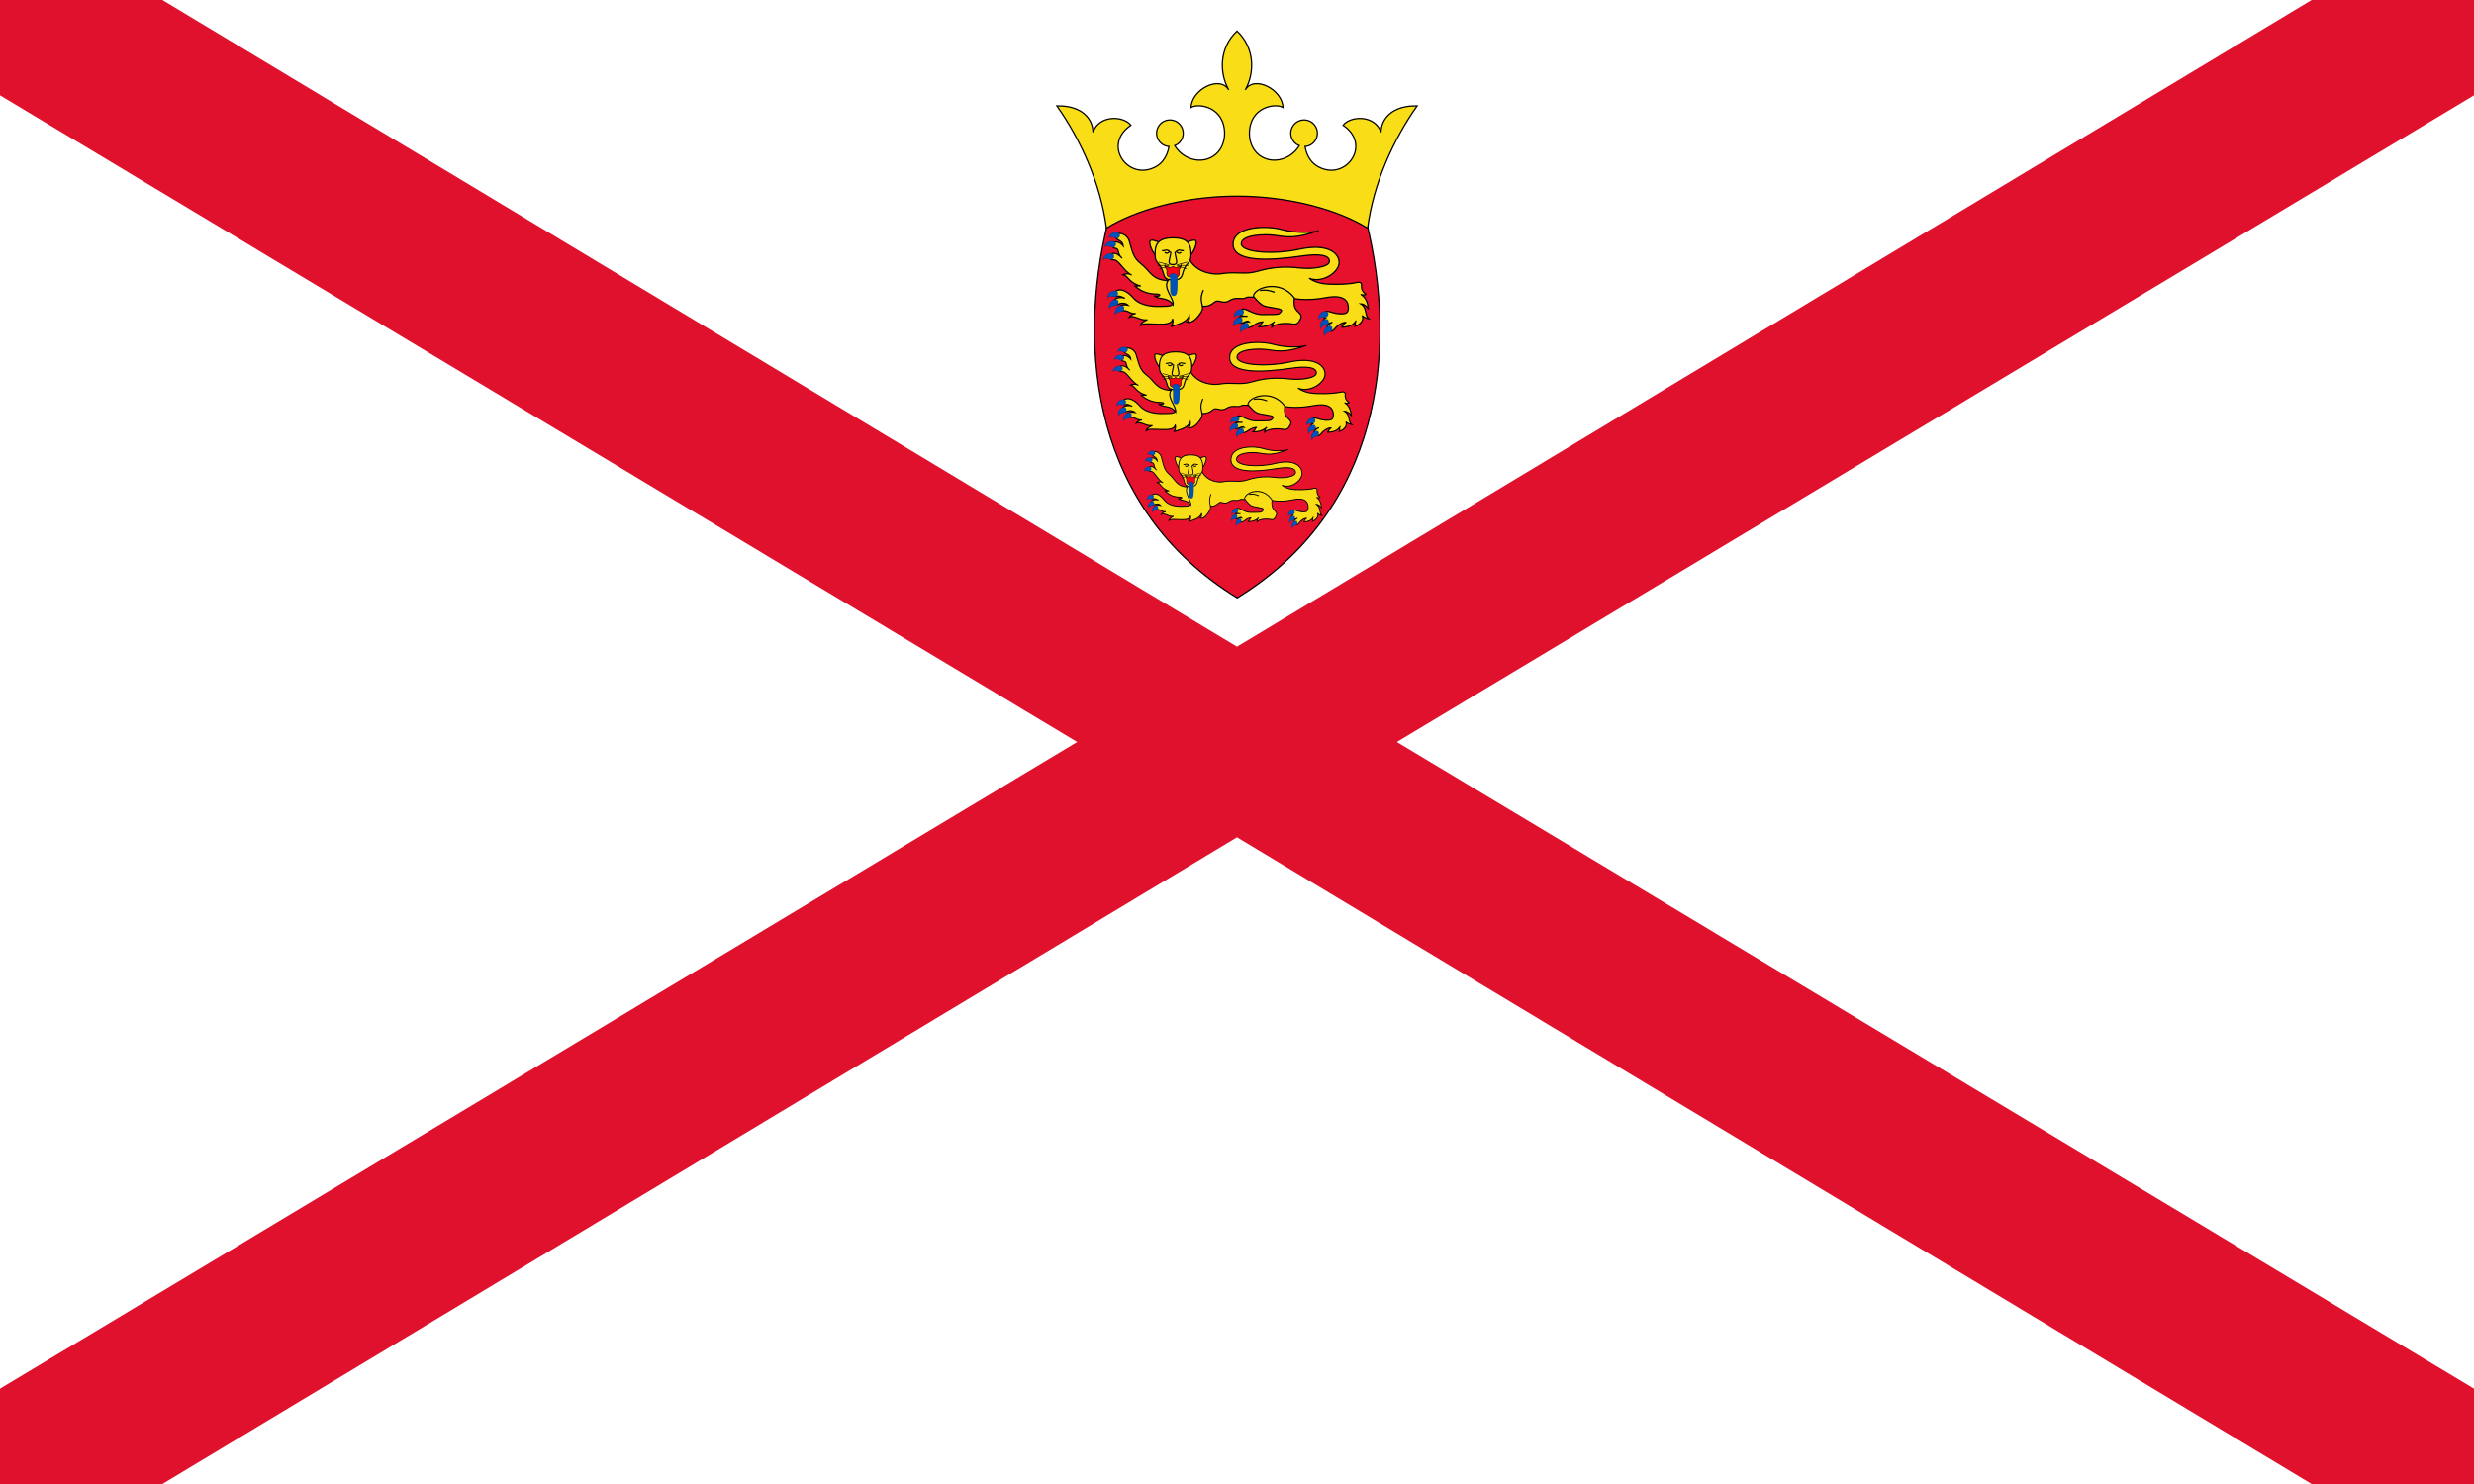
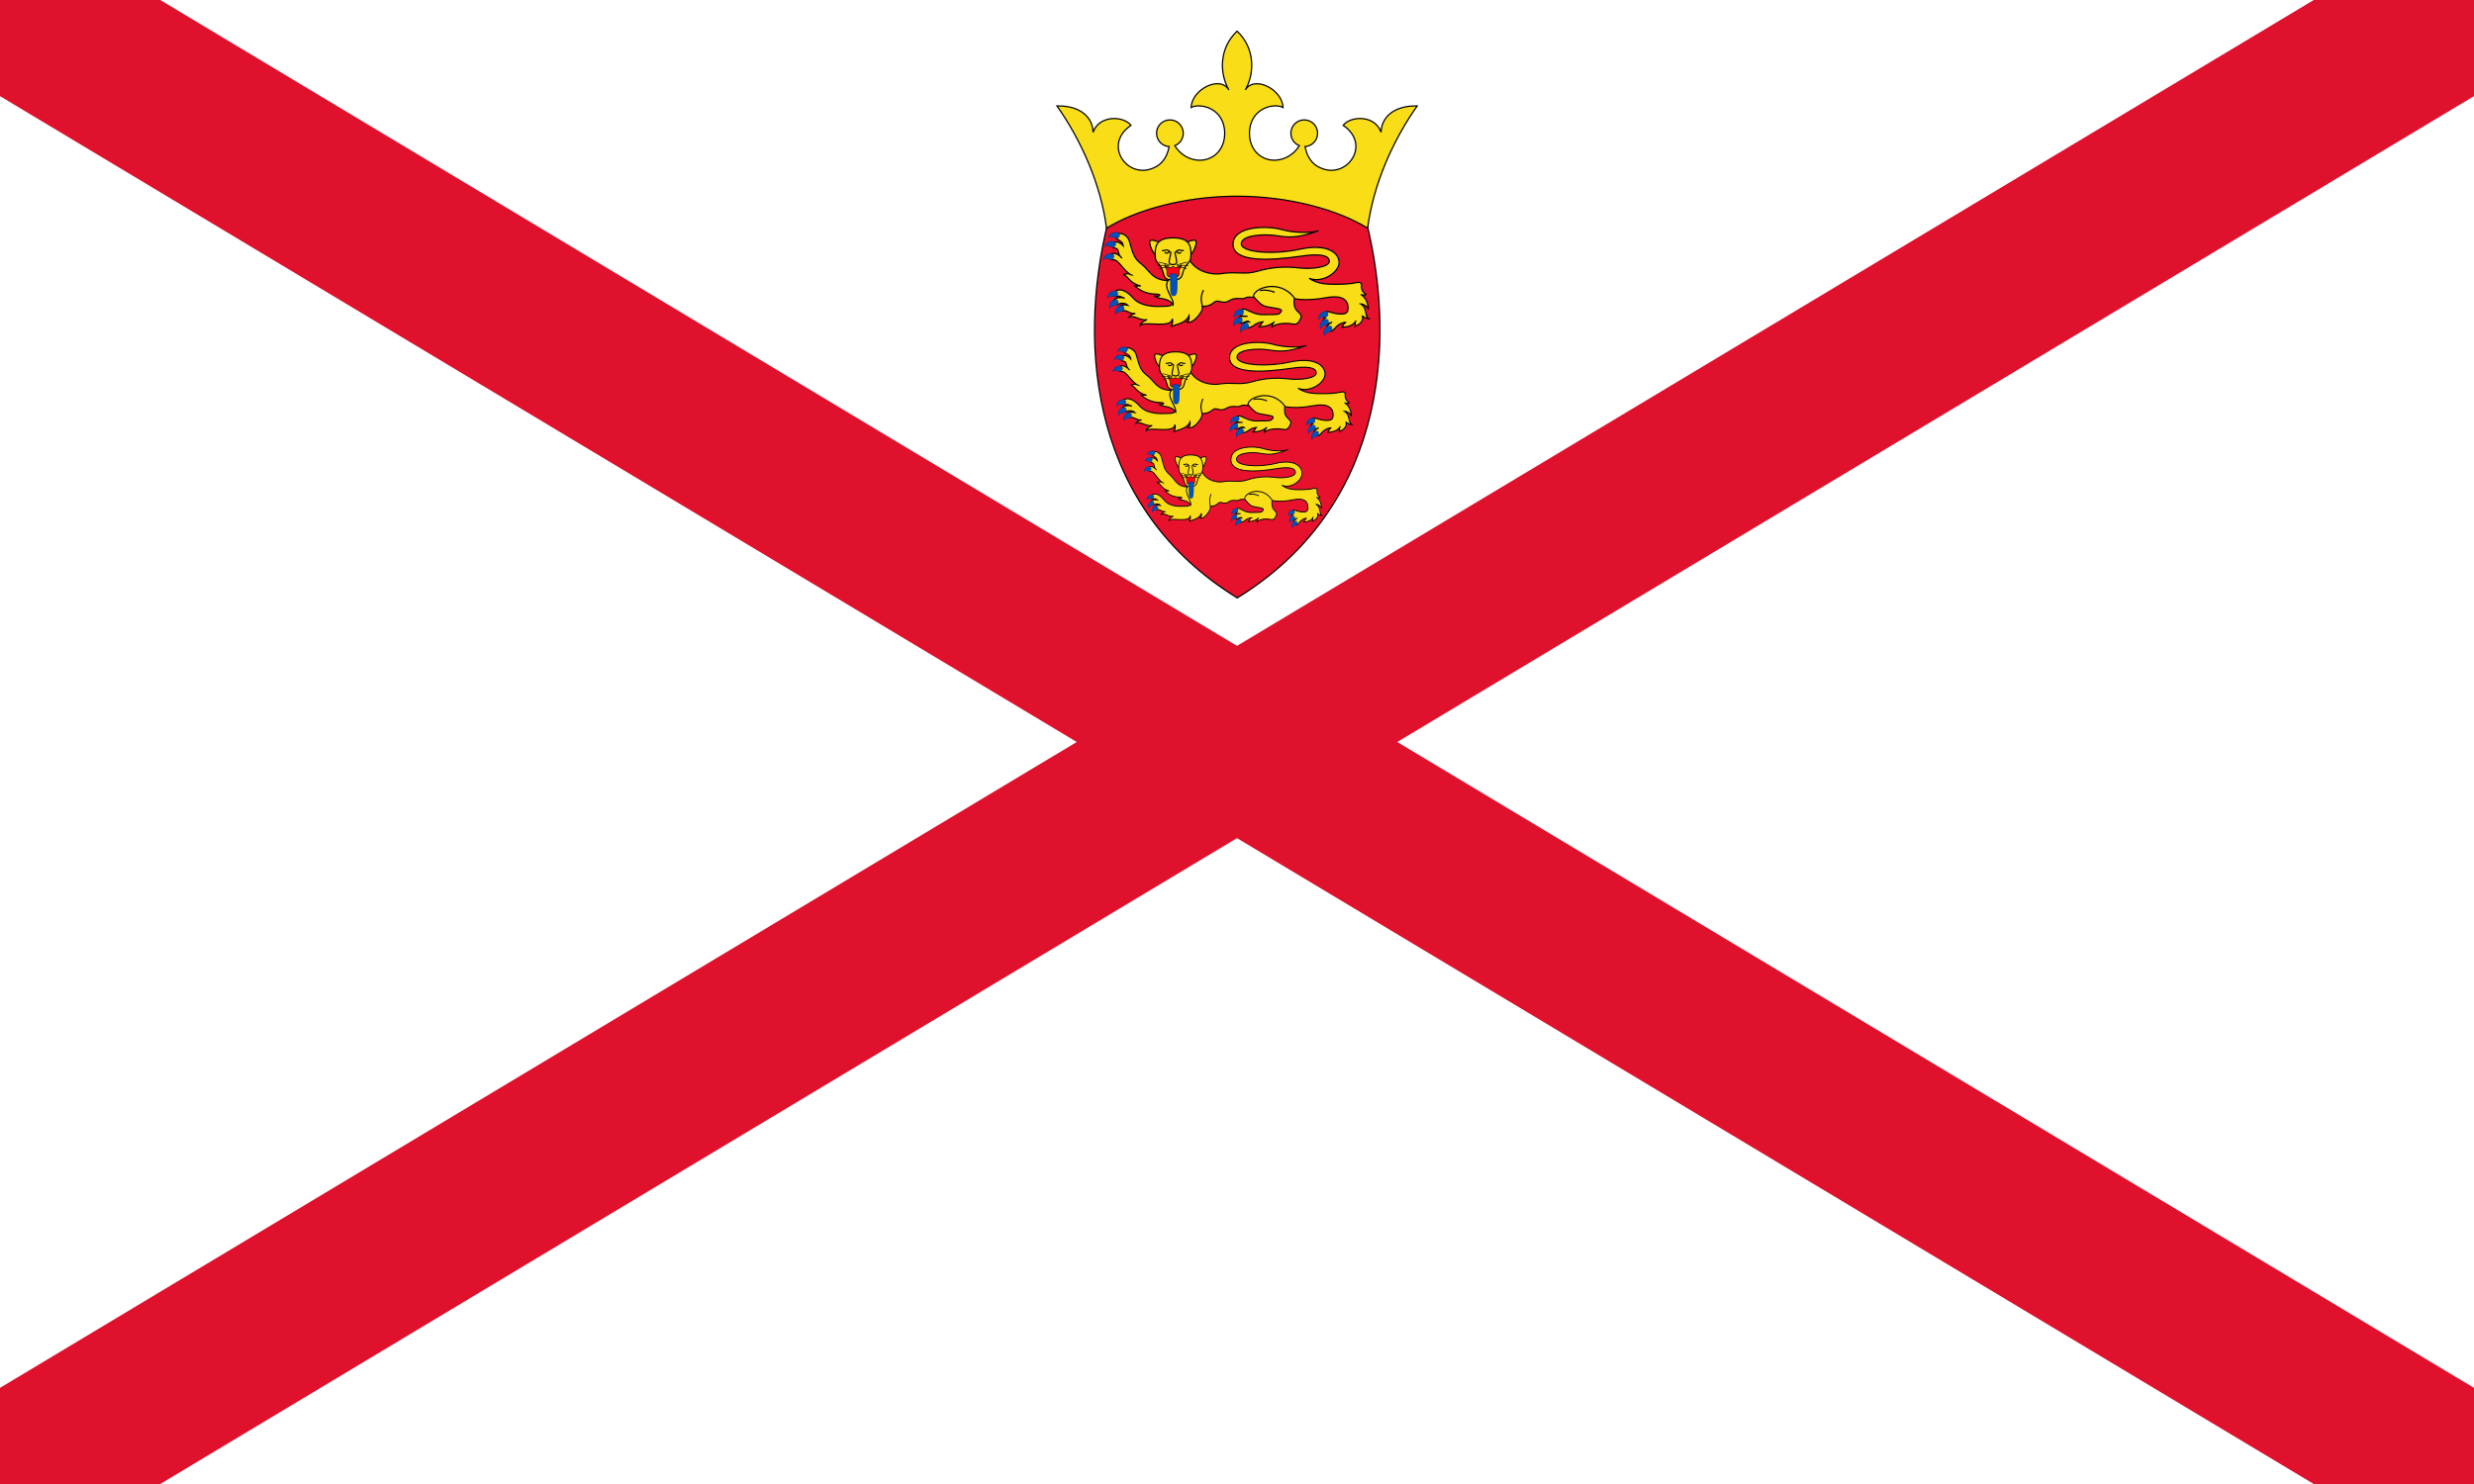
- <svg xmlns="http://www.w3.org/2000/svg" xmlns:xlink="http://www.w3.org/1999/xlink" version="1.0" width="1000" height="600" viewBox="0 0 30 18">
+ <svg xmlns="http://www.w3.org/2000/svg" xmlns:xlink="http://www.w3.org/1999/xlink" width="1000" height="600" viewBox="0 0 30 18">
  <rect width="30" height="18" fill="#fff" />
-   <path d="M 0 0 L 0 1.156 L 13.062 9 L 0 16.844 L 0 18 L 1.969 18 L 15 10.156 L 28.031 18 L 30 18 L 30 16.844 L 16.938 9 L 30 1.156 L 30 0 L 28.031 0 L 15 7.844 L 1.969 0 L 0 0 z" fill="#df112d" fill-rule="evenodd" />
-   <g id="Jersey badge" transform="matrix(4.072196e-2,0,0,4.072196e-2,12.94021,10.55291) matrix(3,0,0,3,-308.8556,-259.7129)">
-     <path id="Jersey-shield" d="M 132.662,22.233 C 135.818,35.011 134.087,50.793 119.833,59.549 C 105.578,50.793 103.847,35.011 107.004,22.233 C 110.364,19.178 125.636,17.294 132.662,22.233 z" fill="#e8112d" stroke="#000" stroke-width=".125" />
-     <path id="Jersey-crown" d="M 119.812,19.667 C 125.038,19.667 129.905,21.05 132.774,22.844 C 133.337,18.438 135.335,14.032 137.692,10.702 C 135.233,10.651 134.131,11.957 134.106,13.315 C 133.491,11.573 131.083,11.675 130.34,12.623 C 133.03,14.442 130.955,17.669 128.522,17.003 C 127.379,16.691 126.775,15.894 126.561,14.736 C 126.824,14.719 127.085,14.623 127.305,14.444 C 127.872,13.984 127.959,13.151 127.499,12.584 C 127.039,12.017 126.207,11.93 125.639,12.39 C 125.072,12.85 124.985,13.683 125.446,14.25 C 125.596,14.436 125.789,14.569 125.997,14.649 C 125.228,15.904 123.849,16.281 122.861,16.004 C 121.58,15.646 121.042,14.493 121.042,13.468 C 121.042,10.804 123.603,10.395 124.372,10.856 C 124.321,9.063 121.503,7.628 120.632,9.114 C 121.605,7.372 121.554,4.913 119.812,3.273 C 118.071,4.913 118.019,7.372 118.993,9.114 C 118.122,7.628 115.304,9.063 115.253,10.856 C 116.021,10.395 118.583,10.804 118.583,13.468 C 118.583,14.493 118.045,15.646 116.764,16.004 C 115.776,16.281 114.397,15.904 113.627,14.649 C 113.836,14.569 114.028,14.436 114.179,14.25 C 114.639,13.683 114.552,12.85 113.985,12.39 C 113.418,11.93 112.585,12.017 112.125,12.584 C 111.665,13.151 111.752,13.984 112.319,14.444 C 112.54,14.623 112.801,14.719 113.064,14.736 C 112.85,15.894 112.245,16.691 111.103,17.003 C 108.67,17.669 106.595,14.442 109.284,12.623 C 108.542,11.675 106.134,11.573 105.519,13.315 C 105.493,11.957 104.392,10.651 101.933,10.702 C 104.289,14.032 106.287,18.438 106.851,22.844 C 109.72,21.05 114.587,19.667 119.812,19.667 z" fill="#f9dd16" stroke="#000" stroke-width=".125" />
-     <g id="Jersey-leopard">
-       <g fill="#f9dd16" stroke="#000" stroke-width=".125">
-         <path d="M 130.653,32.2 C 130.338,32.275 130.338,32.681 130.173,32.681 C 130.992,32.658 131.39,32.433 131.638,32.019 C 131.458,32.184 131.615,32.5 131.555,32.575 C 132.156,32.365 132.442,31.854 132.232,31.508 C 132.367,31.703 132.758,31.809 132.878,31.824 C 132.457,31.493 132.758,30.742 132.081,30.351 C 132.307,30.336 132.743,30.591 132.863,30.892 C 132.758,30.216 132.652,29.78 132.096,29.404 C 132.156,29.472 132.472,29.532 132.607,29.404 C 132.247,29.178 132.141,28.803 132.172,28.562 C 132.214,28.226 131.991,28.156 131.57,28.262 C 131.191,28.356 130.323,28.412 129.812,28.412 C 128.76,28.412 127.843,28.412 126.971,27.811 C 128.279,28.352 129.947,27.21 129.947,26.263 C 129.947,25.21 128.654,24.354 126.039,24.925 C 123.424,25.496 120.238,25.256 120.238,24.384 C 120.238,23.512 122.522,23.392 123.695,23.572 C 124.867,23.753 125.708,23.873 127.903,23.091 C 127.362,23.302 125.618,23.362 124.236,22.971 C 122.853,22.58 119.456,22.58 119.426,24.414 C 119.396,26.248 123.043,26.081 126.19,25.616 C 128.023,25.346 128.985,25.526 128.985,26.127 C 128.985,26.698 127.302,26.939 126.009,26.789 C 124.717,26.639 123.394,26.669 121.861,27.119 C 120.581,27.496 119.697,27.119 118.284,27.36 C 117.599,27.476 115.939,27.36 115.12,26.007 C 114.616,26.368 113.098,27.123 112.843,27.86 C 112.482,28.536 112.723,29.209 113.203,29.87 C 113.809,30.702 112.903,30.576 112.257,30.606 C 111.371,30.648 110.185,30.512 109.566,29.81 C 109.018,29.187 108.288,28.688 107.705,29.15 C 107.405,29.387 107.693,29.7 107.93,29.612 C 108.165,29.526 108.443,29.7 108.694,29.81 C 108.293,29.637 107.852,29.771 107.68,29.925 C 107.443,30.137 107.731,30.543 108.018,30.4 C 108.243,30.287 108.705,30.212 109.005,30.487 C 108.68,30.425 108.342,30.438 108.18,30.612 C 108.018,30.787 108.143,31.041 108.493,31.025 C 109.055,31 109.199,31.394 109.762,31.313 C 109.416,31.358 109.22,31.538 109.13,31.674 C 109.656,31.433 110.237,32.081 110.919,31.929 C 110.653,32.038 110.224,32.3 110.228,32.5 C 110.633,32.034 113.354,32.861 113.414,31.839 C 113.489,32.049 113.474,32.365 113.264,32.636 C 113.612,32.425 114.737,32.35 115.082,31.538 C 115.112,31.779 115.067,32.094 114.857,32.169 C 115.218,32.288 115.693,32.019 116.179,31.298 C 116.372,31.012 116.418,30.822 116.385,30.607 C 116.867,30.625 117.216,30.504 117.592,30.186 C 117.983,29.855 118.404,30.456 119.065,30.035 C 119.727,29.614 120.298,29.975 120.658,29.765 C 121.019,29.554 121.515,29.84 121.906,29.599 C 122.297,29.359 122.903,29.717 123.55,29.206 C 124.568,29.579 125.756,30.27 128.67,29.735 C 130.34,29.428 130.864,29.99 130.864,30.757 C 130.864,31.283 130.556,31.328 130.323,31.343 C 129.394,31.4 128.995,30.995 128.628,31.125 C 128.382,31.212 128.232,31.613 128.588,31.75 C 128.294,31.9 128.332,32.181 128.482,32.284 C 128.632,32.388 129.019,32.294 129.282,32.172 C 128.944,32.325 128.594,32.6 128.794,32.888 C 128.915,33.062 129.221,33.21 129.507,32.838 C 129.794,32.462 130.319,32.15 130.653,32.2 z" />
-         <path d="M 112.144,24.264 C 111.302,23.918 111.018,23.909 111.212,24.594 C 111.295,24.887 111.497,25.301 111.7,25.489 C 111.708,25.203 111.813,24.414 112.144,24.264 z" />
-         <path d="M 114.774,24.264 C 115.616,23.918 115.9,23.909 115.706,24.594 C 115.623,24.887 115.42,25.301 115.217,25.489 C 115.21,25.203 115.105,24.414 114.774,24.264 z" />
-         <path d="M 113.463,23.802 C 115.056,23.802 115.255,24.549 115.247,25.481 C 115.24,26.488 114.699,26.142 114.391,27.435 C 114.271,27.94 113.868,27.969 113.463,27.969 C 113.057,27.969 112.655,27.94 112.534,27.435 C 112.227,26.142 111.685,26.488 111.678,25.481 C 111.67,24.549 111.869,23.802 113.463,23.802 z" />
-         <path d="M 109.356,27.495 C 108.95,27.255 108.688,27.421 108.523,27.466 C 109.049,27.601 109.07,28.277 110.273,28.592 C 110.002,28.517 109.852,28.668 109.596,28.532 C 110.092,28.923 110.648,29.375 111.821,29.389 C 112.475,29.396 112.023,29.735 111.595,29.539 C 112.039,29.998 112.918,29.622 113.474,30.456 C 113.579,29.81 112.437,28.788 112.963,28.051 C 111.341,27.982 111.208,27.083 110.273,26.368 C 109.512,25.786 109.444,25.195 109.108,24.088 C 108.955,23.587 108.368,23.274 108.043,23.393 C 107.759,23.497 107.655,23.743 107.899,23.928 C 108.143,24.112 108.455,24.137 108.522,24.604 C 108.205,24.224 107.73,24.087 107.502,24.325 C 107.363,24.469 107.419,24.806 107.718,24.837 C 108.205,24.887 107.855,25.362 108.409,25.827 C 107.918,25.275 107.493,25.225 107.23,25.525 C 107.073,25.704 107.23,26.025 107.568,25.99 C 108.057,25.941 108.624,27.181 109.356,27.495 z" />
-         <path d="M 122.432,32.139 C 122.176,32.184 122.252,32.605 121.906,32.636 C 122.733,32.636 123.153,32.44 123.544,32.124 C 123.364,32.23 123.289,32.5 123.274,32.65 C 123.71,32.275 124.747,32.245 125.288,32.35 C 125.829,32.455 125.919,32.2 126.114,31.854 C 126.31,31.508 126.039,31.313 125.769,31.042 C 125.498,30.772 125.438,30.396 125.498,29.765 C 124.055,27.841 121.47,28.773 121.44,29.614 C 122.372,30.697 122.492,30.576 123.274,30.727 C 124.055,30.877 124.534,30.877 124.01,31.313 C 123.83,31.463 123.078,31.392 122.492,31.418 C 121.181,31.475 120.581,30.512 120.194,31.012 C 119.875,31.424 120.204,31.605 120.854,31.583 C 120.404,31.587 119.807,31.562 119.909,31.981 C 120.081,32.688 120.756,31.85 121.019,32.141 C 120.794,32.087 120.444,32.225 120.431,32.438 C 120.419,32.65 120.931,32.925 121.494,32.478 C 121.802,32.233 122.195,32.141 122.432,32.139 z" />
+   <path d="M0,0 30,18M0,18 30,0" stroke="#df112d" stroke-width="2" />
+   <g stroke="#000" stroke-width="0.015">
+     <path fill="#e8112d" d="M16.57,2.693c0.386,1.561,0.174,3.489-1.567,4.559-1.742-1.07-1.953-2.998-1.567-4.559,0.41-0.373,2.276-0.603,3.135,0z" />
+     <path fill="#f9dd16" d="m15,2.38c0.638,0,1.233,0.169,1.584,0.388,0.069-0.538,0.313-1.076,0.601-1.483-0.3-0.006-0.435,0.153-0.438,0.319-0.075-0.213-0.369-0.2-0.46-0.084,0.329,0.222,0.075,0.616-0.222,0.535-0.14-0.038-0.213-0.136-0.24-0.277a0.162,0.162 0 1,0 -0.069,-0.011c-0.094,0.153-0.262,0.199-0.383,0.166-0.156-0.044-0.222-0.185-0.222-0.31,0-0.325,0.313-0.376,0.407-0.319-0.006-0.219-0.35-0.394-0.457-0.213,0.119-0.213,0.113-0.513-0.1-0.713-0.213,0.2-0.219,0.501-0.1,0.713-0.106-0.182-0.451-0.006-0.457,0.213,0.094-0.056,0.407-0.006,0.407,0.319,0,0.125-0.066,0.266-0.222,0.31-0.121,0.034-0.289-0.012-0.383-0.166a0.162,0.162 0 1,0 -0.069,0.011c-0.026,0.141-0.1,0.239-0.24,0.277-0.297,0.081-0.551-0.313-0.222-0.535-0.091-0.116-0.385-0.128-0.46,0.084-0.003-0.166-0.138-0.325-0.438-0.319,0.288,0.407,0.532,0.945,0.601,1.483,0.35-0.219,0.945-0.388,1.583-0.388z" />
+     <g id="leopard">
+       <g fill="#f9dd16">
+         <path d="m16.324,3.911c-0.038,0.009-0.038,0.059-0.059,0.059,0.1-0.003,0.149-0.03,0.179-0.081-0.022,0.02-0.003,0.059-0.01,0.068,0.073-0.026,0.108-0.088,0.083-0.13,0.016,0.024,0.064,0.037,0.079,0.039-0.051-0.04-0.015-0.132-0.097-0.18,0.028-0.002,0.081,0.029,0.096,0.066-0.013-0.083-0.026-0.136-0.094-0.182,0.007,0.008,0.046,0.016,0.062,0-0.044-0.028-0.057-0.073-0.053-0.103,0.005-0.041-0.022-0.05-0.074-0.037-0.046,0.012-0.152,0.018-0.215,0.018-0.129,0-0.241,0-0.347-0.073,0.16,0.066,0.364-0.073,0.364-0.189,0-0.129-0.158-0.233-0.477-0.163-0.319,0.07-0.709,0.04-0.709-0.066,0-0.107,0.279-0.121,0.422-0.099,0.143,0.022,0.246,0.037,0.514-0.059-0.066,0.026-0.279,0.033-0.448-0.015-0.169-0.048-0.584-0.048-0.588,0.176-0.004,0.224,0.442,0.204,0.826,0.147,0.224-0.033,0.341-0.011,0.341,0.062,0,0.07-0.206,0.099-0.364,0.081-0.158-0.018-0.319-0.015-0.507,0.04-0.156,0.046-0.264,0-0.437,0.029-0.084,0.014-0.286,0-0.387-0.165-0.062,0.044-0.247,0.136-0.278,0.226-0.044,0.083-0.015,0.165,0.044,0.246,0.074,0.102-0.037,0.086-0.116,0.09-0.108,0.005-0.253-0.011-0.329-0.097-0.067-0.076-0.156-0.137-0.227-0.081-0.037,0.029-0.002,0.067,0.027,0.057,0.029-0.011,0.063,0.011,0.093,0.024-0.049-0.021-0.103-0.005-0.124,0.014-0.029,0.026,0.006,0.076,0.041,0.058,0.027-0.014,0.084-0.023,0.121,0.011-0.04-0.008-0.081-0.006-0.101,0.015-0.02,0.021-0.004,0.052,0.038,0.05,0.069-0.003,0.086,0.045,0.155,0.035-0.042,0.006-0.066,0.028-0.077,0.044,0.064-0.029,0.135,0.05,0.219,0.031-0.033,0.013-0.085,0.045-0.084,0.07,0.049-0.057,0.382,0.044,0.389-0.081,0.009,0.026,0.007,0.064-0.018,0.097,0.043-0.026,0.18-0.035,0.222-0.134,0.004,0.029-0.002,0.068-0.027,0.077,0.044,0.014,0.102-0.018,0.162-0.106,0.024-0.035,0.029-0.058,0.025-0.084,0.059,0.002,0.102-0.013,0.147-0.051,0.048-0.04,0.099,0.033,0.18-0.018,0.081-0.051,0.151-0.007,0.195-0.033,0.044-0.026,0.105,0.009,0.152-0.02,0.048-0.029,0.122,0.014,0.201-0.048,0.124,0.046,0.269,0.13,0.625,0.065,0.204-0.037,0.268,0.031,0.268,0.125,0,0.064-0.038,0.07-0.066,0.072-0.113,0.007-0.162-0.042-0.207-0.027-0.03,0.011-0.048,0.06-0.005,0.076-0.036,0.018-0.031,0.053-0.013,0.065,0.018,0.013,0.066,0.001,0.098-0.014-0.041,0.019-0.084,0.052-0.06,0.087,0.015,0.021,0.052,0.039,0.087-0.006,0.035-0.046,0.099-0.084,0.14-0.078z" />
+         <path d="m14.063,2.941c-0.103-0.042-0.138-0.043-0.114,0.04,0.01,0.036,0.035,0.086,0.06,0.109,0.001-0.035,0.014-0.131,0.054-0.15z" />
+         <path d="m14.384,2.941c0.103-0.042,0.138-0.043,0.114,0.04-0.01,0.036-0.035,0.086-0.06,0.109-0.001-0.035-0.014-0.131-0.054-0.15z" />
+         <path d="m14.224,2.885c0.195,0,0.219,0.091,0.218,0.205-0.001,0.123-0.067,0.081-0.105,0.239-0.015,0.062-0.064,0.065-0.113,0.065-0.05,0-0.099-0.003-0.113-0.065-0.037-0.158-0.104-0.116-0.104-0.239-0.001-0.114,0.023-0.205,0.218-0.205z" />
+         <path d="m13.723,3.336c-0.05-0.029-0.082-0.009-0.102-0.004,0.064,0.017,0.067,0.099,0.214,0.138-0.033-0.009-0.051,0.009-0.083-0.007,0.061,0.048,0.129,0.103,0.272,0.105,0.08,0.001,0.025,0.042-0.028,0.018,0.054,0.056,0.162,0.01,0.23,0.112,0.013-0.079-0.127-0.204-0.062-0.294-0.198-0.008-0.214-0.118-0.329-0.206-0.093-0.071-0.101-0.143-0.142-0.279-0.019-0.061-0.09-0.099-0.13-0.085-0.035,0.013-0.047,0.043-0.018,0.065,0.03,0.023,0.068,0.026,0.076,0.083-0.039-0.046-0.097-0.063-0.125-0.034-0.017,0.018-0.01,0.059,0.026,0.063,0.059,0.006,0.017,0.064,0.084,0.121-0.06-0.067-0.112-0.074-0.144-0.037-0.019,0.022,0,0.061,0.041,0.057,0.06-0.006,0.129,0.145,0.218,0.184z" />
+         <path d="m15.32,3.903c-0.031,0.006-0.022,0.057-0.064,0.061,0.101,0,0.152-0.024,0.2-0.062-0.022,0.013-0.031,0.046-0.033,0.064,0.053-0.046,0.18-0.05,0.246-0.037,0.066,0.013,0.077-0.018,0.101-0.061,0.024-0.042-0.009-0.066-0.042-0.099-0.033-0.033-0.04-0.079-0.033-0.156-0.176-0.235-0.492-0.121-0.496-0.018,0.114,0.132,0.129,0.118,0.224,0.136,0.095,0.018,0.154,0.018,0.09,0.072-0.022,0.018-0.114,0.01-0.185,0.013-0.16,0.007-0.233-0.111-0.281-0.05-0.039,0.05,0.001,0.072,0.081,0.07-0.055,0-0.128-0.003-0.115,0.049,0.021,0.086,0.103-0.016,0.136,0.019-0.027-0.006-0.07,0.01-0.072,0.036-0.002,0.026,0.061,0.06,0.13,0.005,0.038-0.03,0.086-0.041,0.115-0.041z" />
+         <path d="m15.457,3.545c-0.057-0.021-0.11-0.034-0.177-0.02" />
+         <path d="m14.593,3.518c-0.047,0.101-0.019,0.151-0.012,0.198" />
+         <path d="m14.091,3.037c0.032,0.016,0.051-0.03,0.098,0.019-0.013-0.014-0.029,0.038-0.066,0.003" />
+         <path d="m14.355,3.037c-0.032,0.016-0.051-0.03-0.098,0.019,0.013-0.014,0.029,0.038,0.066,0.003" />
+         <path d="m14.257,3.056c-0.011,0.009-0.012-0.007-0.004,0.036,0.016,0.08,0.034,0.117-0.03,0.117-0.066,0-0.046-0.037-0.03-0.117,0.009-0.043,0.007-0.027-0.004-0.036" />
      </g>
-       <g fill="none" stroke="#000" stroke-width=".125">
-         <path d="M 123.55,29.206 C 123.081,29.035 122.651,28.93 122.101,29.043" />
-         <path d="M 116.48,28.983 C 116.094,29.812 116.328,30.222 116.385,30.607" />
-         <path d="M 112.37,25.052 C 112.635,25.184 112.784,24.81 113.173,25.207 C 113.066,25.091 112.933,25.515 112.635,25.234" />
-         <path d="M 114.533,25.052 C 114.268,25.184 114.119,24.81 113.73,25.207 C 113.837,25.091 113.97,25.515 114.268,25.234" />
-         <path d="M 113.73,25.207 C 113.639,25.282 113.63,25.147 113.699,25.502 C 113.827,26.153 113.978,26.458 113.451,26.458 C 112.913,26.458 113.076,26.153 113.203,25.502 C 113.273,25.147 113.264,25.282 113.173,25.207" />
+       <g fill="#ff0016" stroke-width="0.008">
+         <path d="m14.224,3.362c0.052,0,0.083-0.001,0.074-0.074-0.003-0.029,0.036-0.041,0.022-0.089,0.015,0.059-0.096,0.053-0.096,0.027,0,0.027-0.111,0.032-0.096-0.027-0.014,0.048,0.025,0.06,0.022,0.089-0.008,0.073,0.022,0.074,0.074,0.074z" />
+         <path d="M14.177,3.213,14.051,3.178" />
+         <path d="m14.177,3.22-0.14-0.001" />
+         <path d="m14.178,3.227-0.12,0.032" />
+         <path d="m14.271,3.213,0.126-0.035" />
+         <path d="m14.271,3.22,0.14-0.001" />
+         <path d="m14.27,3.227,0.12,0.032" />
      </g>
-       <path d="M 113.459,27.706 C 113.887,27.706 114.135,27.698 114.068,27.097 C 114.04,26.856 114.361,26.759 114.248,26.368 C 114.368,26.849 113.459,26.803 113.459,26.585 C 113.459,26.803 112.55,26.849 112.67,26.368 C 112.557,26.759 112.877,26.856 112.85,27.097 C 112.783,27.698 113.031,27.706 113.459,27.706 z" fill="#ff0016" stroke="#000" stroke-width=".062" />
-       <g stroke="#000" stroke-width=".062">
-         <path d="M 113.074,26.489 L 112.046,26.203" />
-         <path d="M 113.074,26.543 L 111.926,26.533" />
-         <path d="M 113.085,26.602 L 112.106,26.864" />
-         <path d="M 113.844,26.489 L 114.872,26.203" />
-         <path d="M 113.844,26.543 L 114.992,26.533" />
-         <path d="M 113.833,26.602 L 114.812,26.864" />
-       </g>
-       <g fill="#0051ba" stroke="#000" stroke-width=".013">
-         <path d="M 108.134,23.414 C 107.835,23.041 107.086,23.356 107.071,23.818 C 107.324,23.518 107.737,23.95 107.962,23.859 C 108.118,23.796 108.255,23.565 108.134,23.414 z" />
-         <path d="M 107.746,24.295 C 107.447,23.923 106.699,24.237 106.684,24.699 C 106.936,24.399 107.349,24.831 107.575,24.74 C 107.731,24.677 107.868,24.446 107.746,24.295 z" />
-         <path d="M 107.551,25.479 C 107.212,25.142 106.504,25.539 106.541,26 C 106.759,25.674 107.217,26.056 107.431,25.94 C 107.579,25.86 107.689,25.616 107.551,25.479 z" />
-         <path d="M 107.908,29.148 C 107.532,28.853 106.875,29.328 106.964,29.782 C 107.143,29.433 107.642,29.76 107.841,29.62 C 107.979,29.524 108.061,29.268 107.908,29.148 z" />
-         <path d="M 107.889,29.951 C 107.441,29.786 106.961,30.44 107.186,30.844 C 107.248,30.457 107.824,30.615 107.971,30.421 C 108.073,30.287 108.071,30.018 107.889,29.951 z" />
-         <path d="M 108.464,30.551 C 108.016,30.386 107.536,31.04 107.76,31.444 C 107.823,31.057 108.399,31.215 108.546,31.021 C 108.648,30.887 108.646,30.618 108.464,30.551 z" />
-         <path d="M 120.202,31.713 C 119.754,31.548 119.274,32.203 119.499,32.607 C 119.562,32.22 120.137,32.377 120.284,32.183 C 120.386,32.049 120.384,31.781 120.202,31.713 z" />
-         <path d="M 120.807,32.258 C 120.343,32.145 119.941,32.85 120.21,33.226 C 120.228,32.834 120.818,32.925 120.942,32.715 C 121.028,32.571 120.996,32.304 120.807,32.258 z" />
-         <path d="M 120.381,30.942 C 119.967,30.703 119.383,31.267 119.536,31.703 C 119.664,31.333 120.204,31.586 120.382,31.42 C 120.505,31.305 120.549,31.04 120.381,30.942 z" />
-         <path d="M 128.732,31.883 C 128.268,31.77 127.866,32.475 128.135,32.851 C 128.154,32.459 128.744,32.55 128.867,32.34 C 128.953,32.196 128.921,31.929 128.732,31.883 z" />
-         <path d="M 128.746,31.146 C 128.325,30.921 127.761,31.505 127.928,31.935 C 128.043,31.561 128.592,31.795 128.764,31.623 C 128.883,31.503 128.918,31.237 128.746,31.146 z" />
-         <path d="M 129.072,32.542 C 128.604,32.449 128.233,33.171 128.518,33.535 C 128.52,33.143 129.113,33.208 129.227,32.993 C 129.307,32.844 129.263,32.58 129.072,32.542 z" />
-         <path d="M 113.493,27.345 C 113.787,27.345 113.906,27.431 113.906,27.962 C 113.906,29.087 113.893,29.571 113.531,29.571 C 113.168,29.571 113.193,29.111 113.193,28.285 C 113.193,27.854 113.193,27.639 113.106,27.675 C 113.106,27.393 113.231,27.345 113.493,27.345 z" />
+       <g fill="#0051ba" stroke-width="0.002">
+         <path d="m13.573,2.837c-0.037-0.045-0.128-0.007-0.13,0.049,0.031-0.037,0.081,0.016,0.109,0.005,0.019-0.008,0.036-0.036,0.021-0.054z" />
+         <path d="m13.526,2.945c-0.037-0.045-0.128-0.007-0.13,0.049,0.031-0.037,0.081,0.016,0.109,0.005,0.019-0.008,0.036-0.036,0.021-0.054z" />
+         <path d="m13.502,3.09c-0.041-0.041-0.128,0.007-0.123,0.064,0.027-0.04,0.083,0.007,0.109-0.007,0.018-0.01,0.032-0.04,0.015-0.056z" />
+         <path d="m13.546,3.538c-0.046-0.036-0.126,0.022-0.115,0.077,0.022-0.043,0.083-0.003,0.107-0.02,0.017-0.012,0.027-0.043,0.008-0.058z" />
+         <path d="m13.543,3.636c-0.055-0.02-0.113,0.06-0.086,0.109,0.008-0.047,0.078-0.028,0.096-0.052,0.012-0.016,0.012-0.049-0.01-0.057z" />
+         <path d="m13.614,3.709c-0.055-0.02-0.113,0.06-0.086,0.109,0.008-0.047,0.078-0.028,0.096-0.052,0.012-0.016,0.012-0.049-0.01-0.057z" />
+         <path d="m15.048,3.851c-0.055-0.02-0.113,0.06-0.086,0.109,0.008-0.047,0.078-0.028,0.096-0.052,0.012-0.016,0.012-0.049-0.01-0.057z" />
+         <path d="m15.121,3.918c-0.057-0.014-0.106,0.072-0.073,0.118,0.002-0.048,0.074-0.037,0.089-0.062,0.011-0.018,0.007-0.05-0.016-0.056z" />
+         <path d="m15.069,3.757c-0.051-0.029-0.122,0.04-0.103,0.093,0.016-0.045,0.082-0.014,0.103-0.035,0.015-0.014,0.02-0.046-0-0.058z" />
+         <path d="m16.09,3.872c-0.057-0.014-0.106,0.072-0.073,0.118,0.002-0.048,0.074-0.037,0.089-0.062,0.011-0.018,0.007-0.05-0.016-0.056z" />
+         <path d="m16.091,3.782c-0.051-0.027-0.12,0.044-0.1,0.096,0.014-0.046,0.081-0.017,0.102-0.038,0.015-0.015,0.019-0.047-0.002-0.058z" />
+         <path d="m16.131,3.952c-0.057-0.011-0.102,0.077-0.068,0.121,0-0.048,0.073-0.04,0.087-0.066,0.01-0.018,0.004-0.051-0.019-0.055z" />
+         <path d="m14.228,3.318c0.036,0,0.05,0.01,0.05,0.075,0,0.137-0.002,0.197-0.046,0.197-0.044,0-0.041-0.056-0.041-0.157,0-0.053,0-0.079-0.011-0.075,0-0.034,0.015-0.04,0.047-0.04z" />
      </g>
    </g>
-     <use xlink:href="#Jersey-leopard" transform="translate(11.6,13.7) scale(.9)" />
-     <use xlink:href="#Jersey-leopard" transform="translate(39.2,27.5) scale(.67,.75)" />
+     <use xlink:href="#leopard" transform="matrix(0.9,0,0,0.9,1.45342,1.67136)" />
+     <use xlink:href="#leopard" transform="matrix(0.67,0,0,0.75,4.90869,3.35378)" />
  </g>
</svg>
